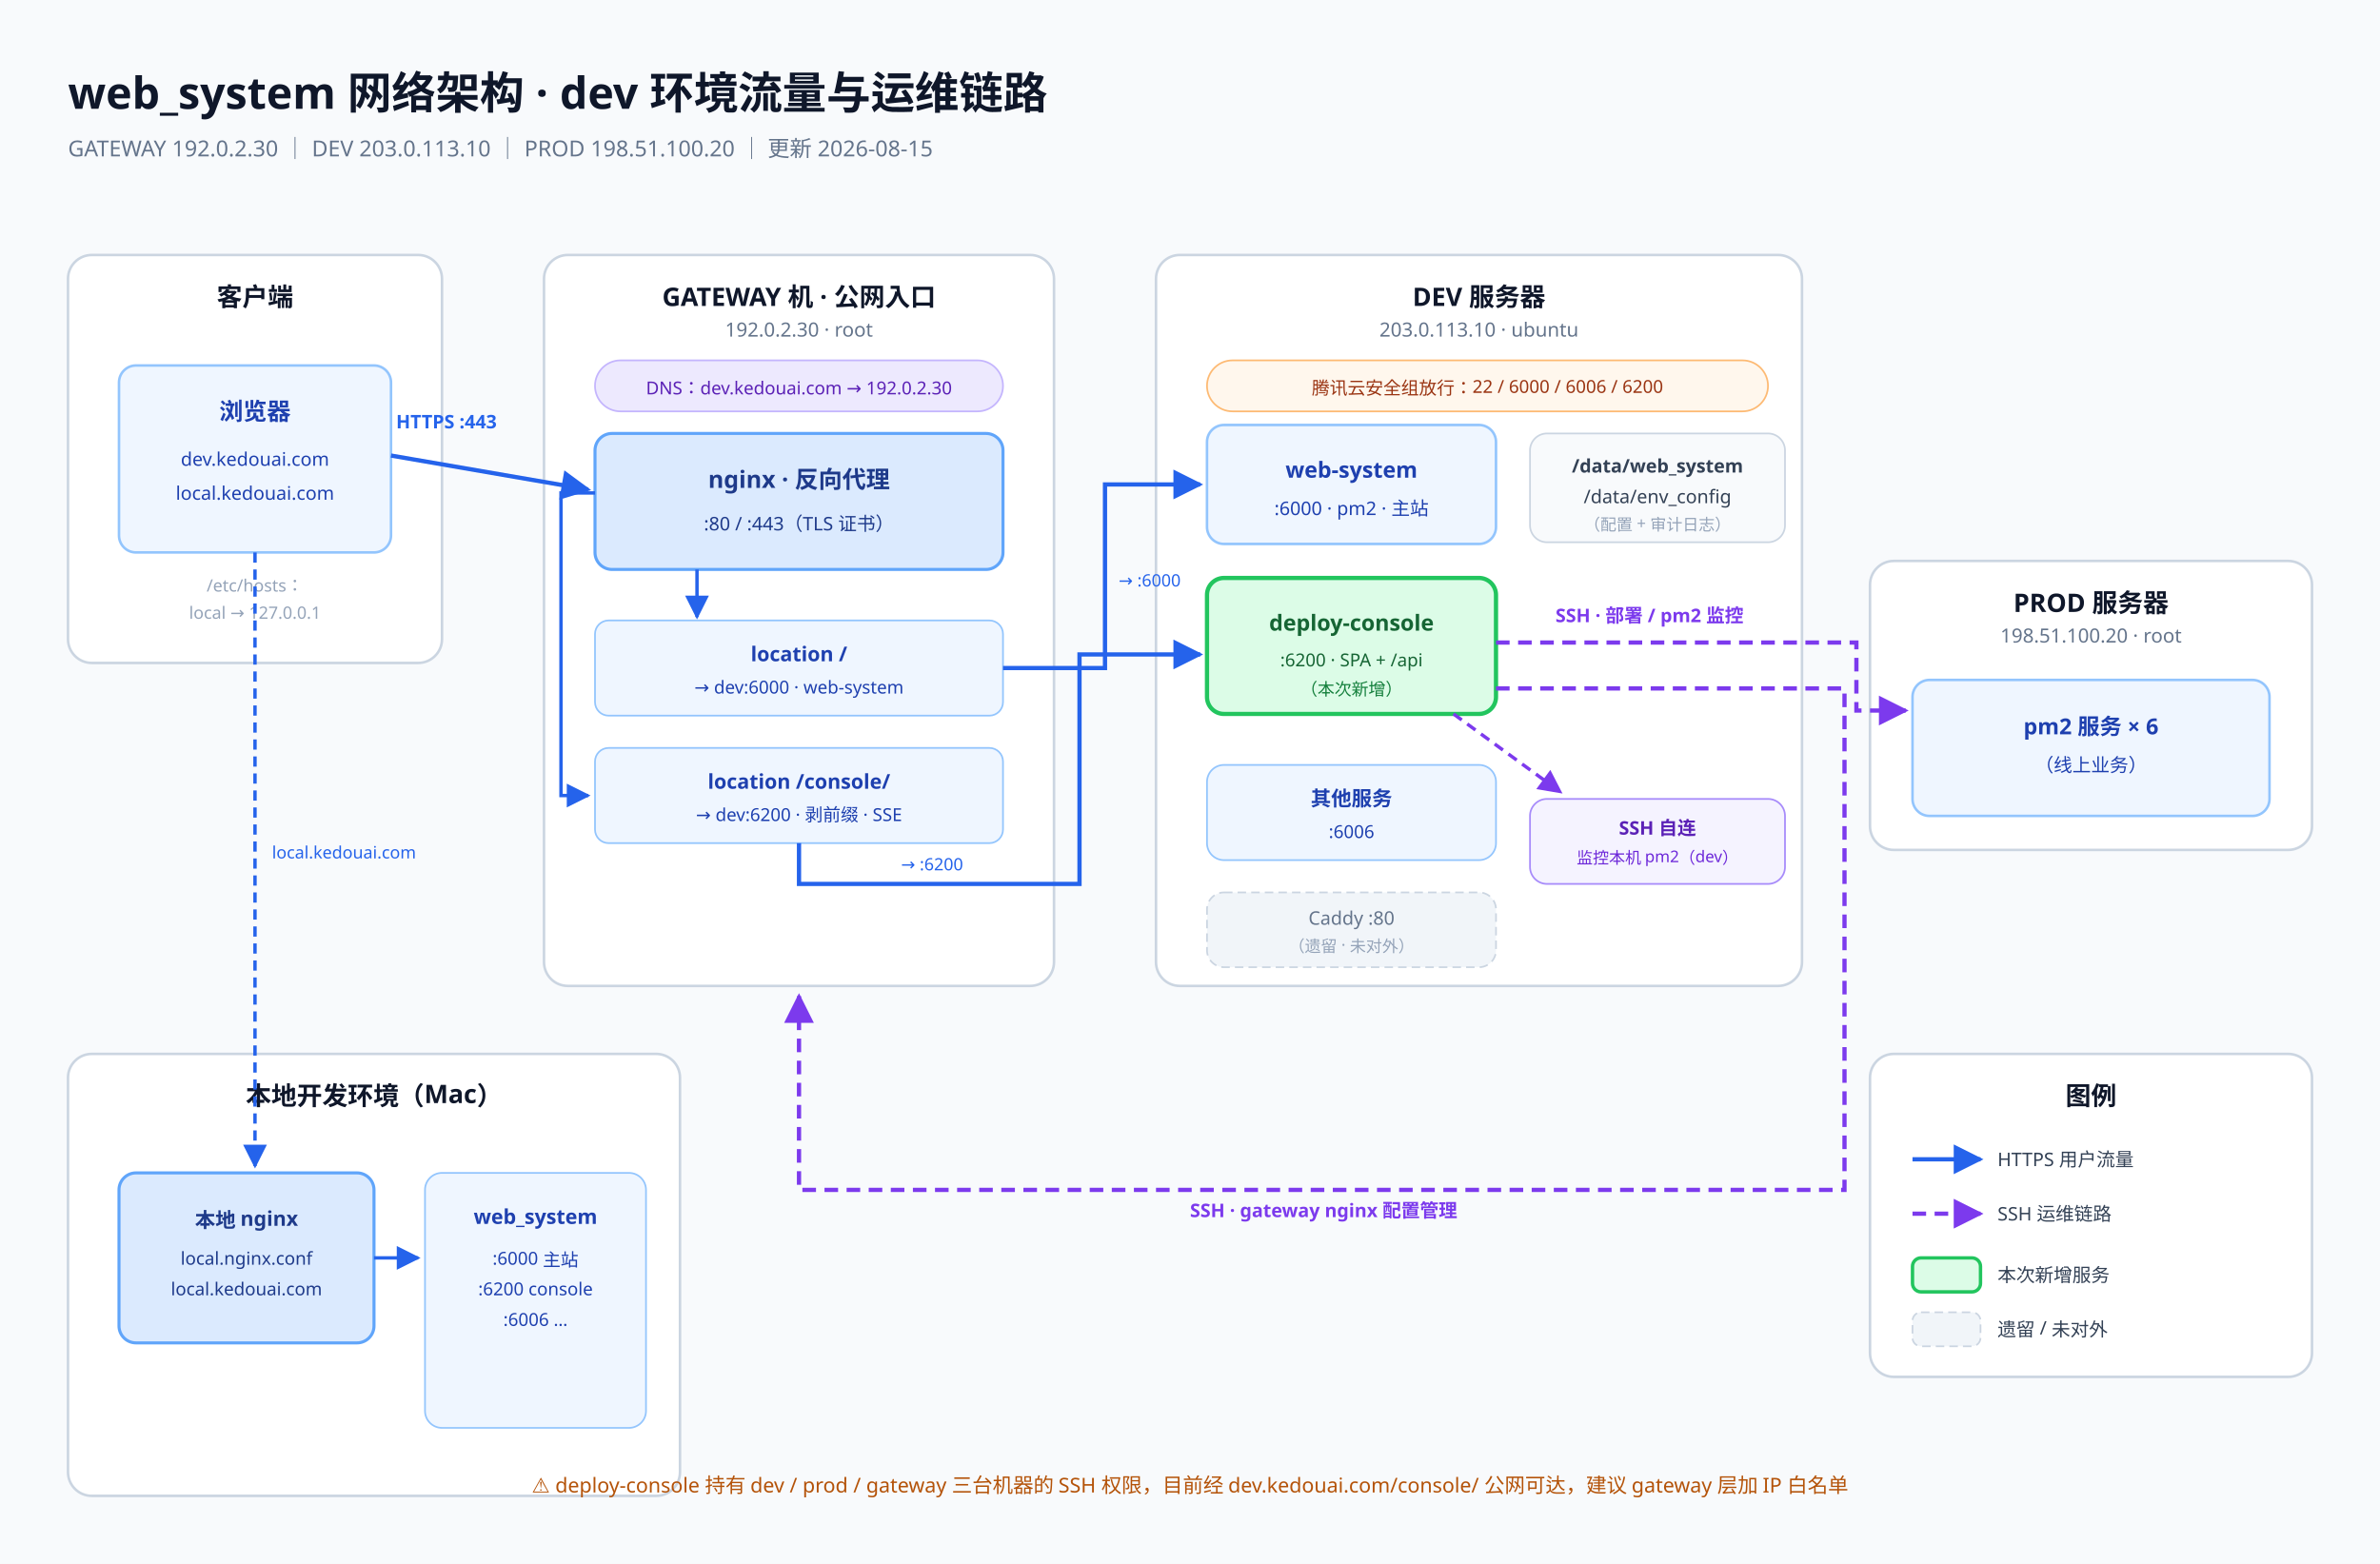
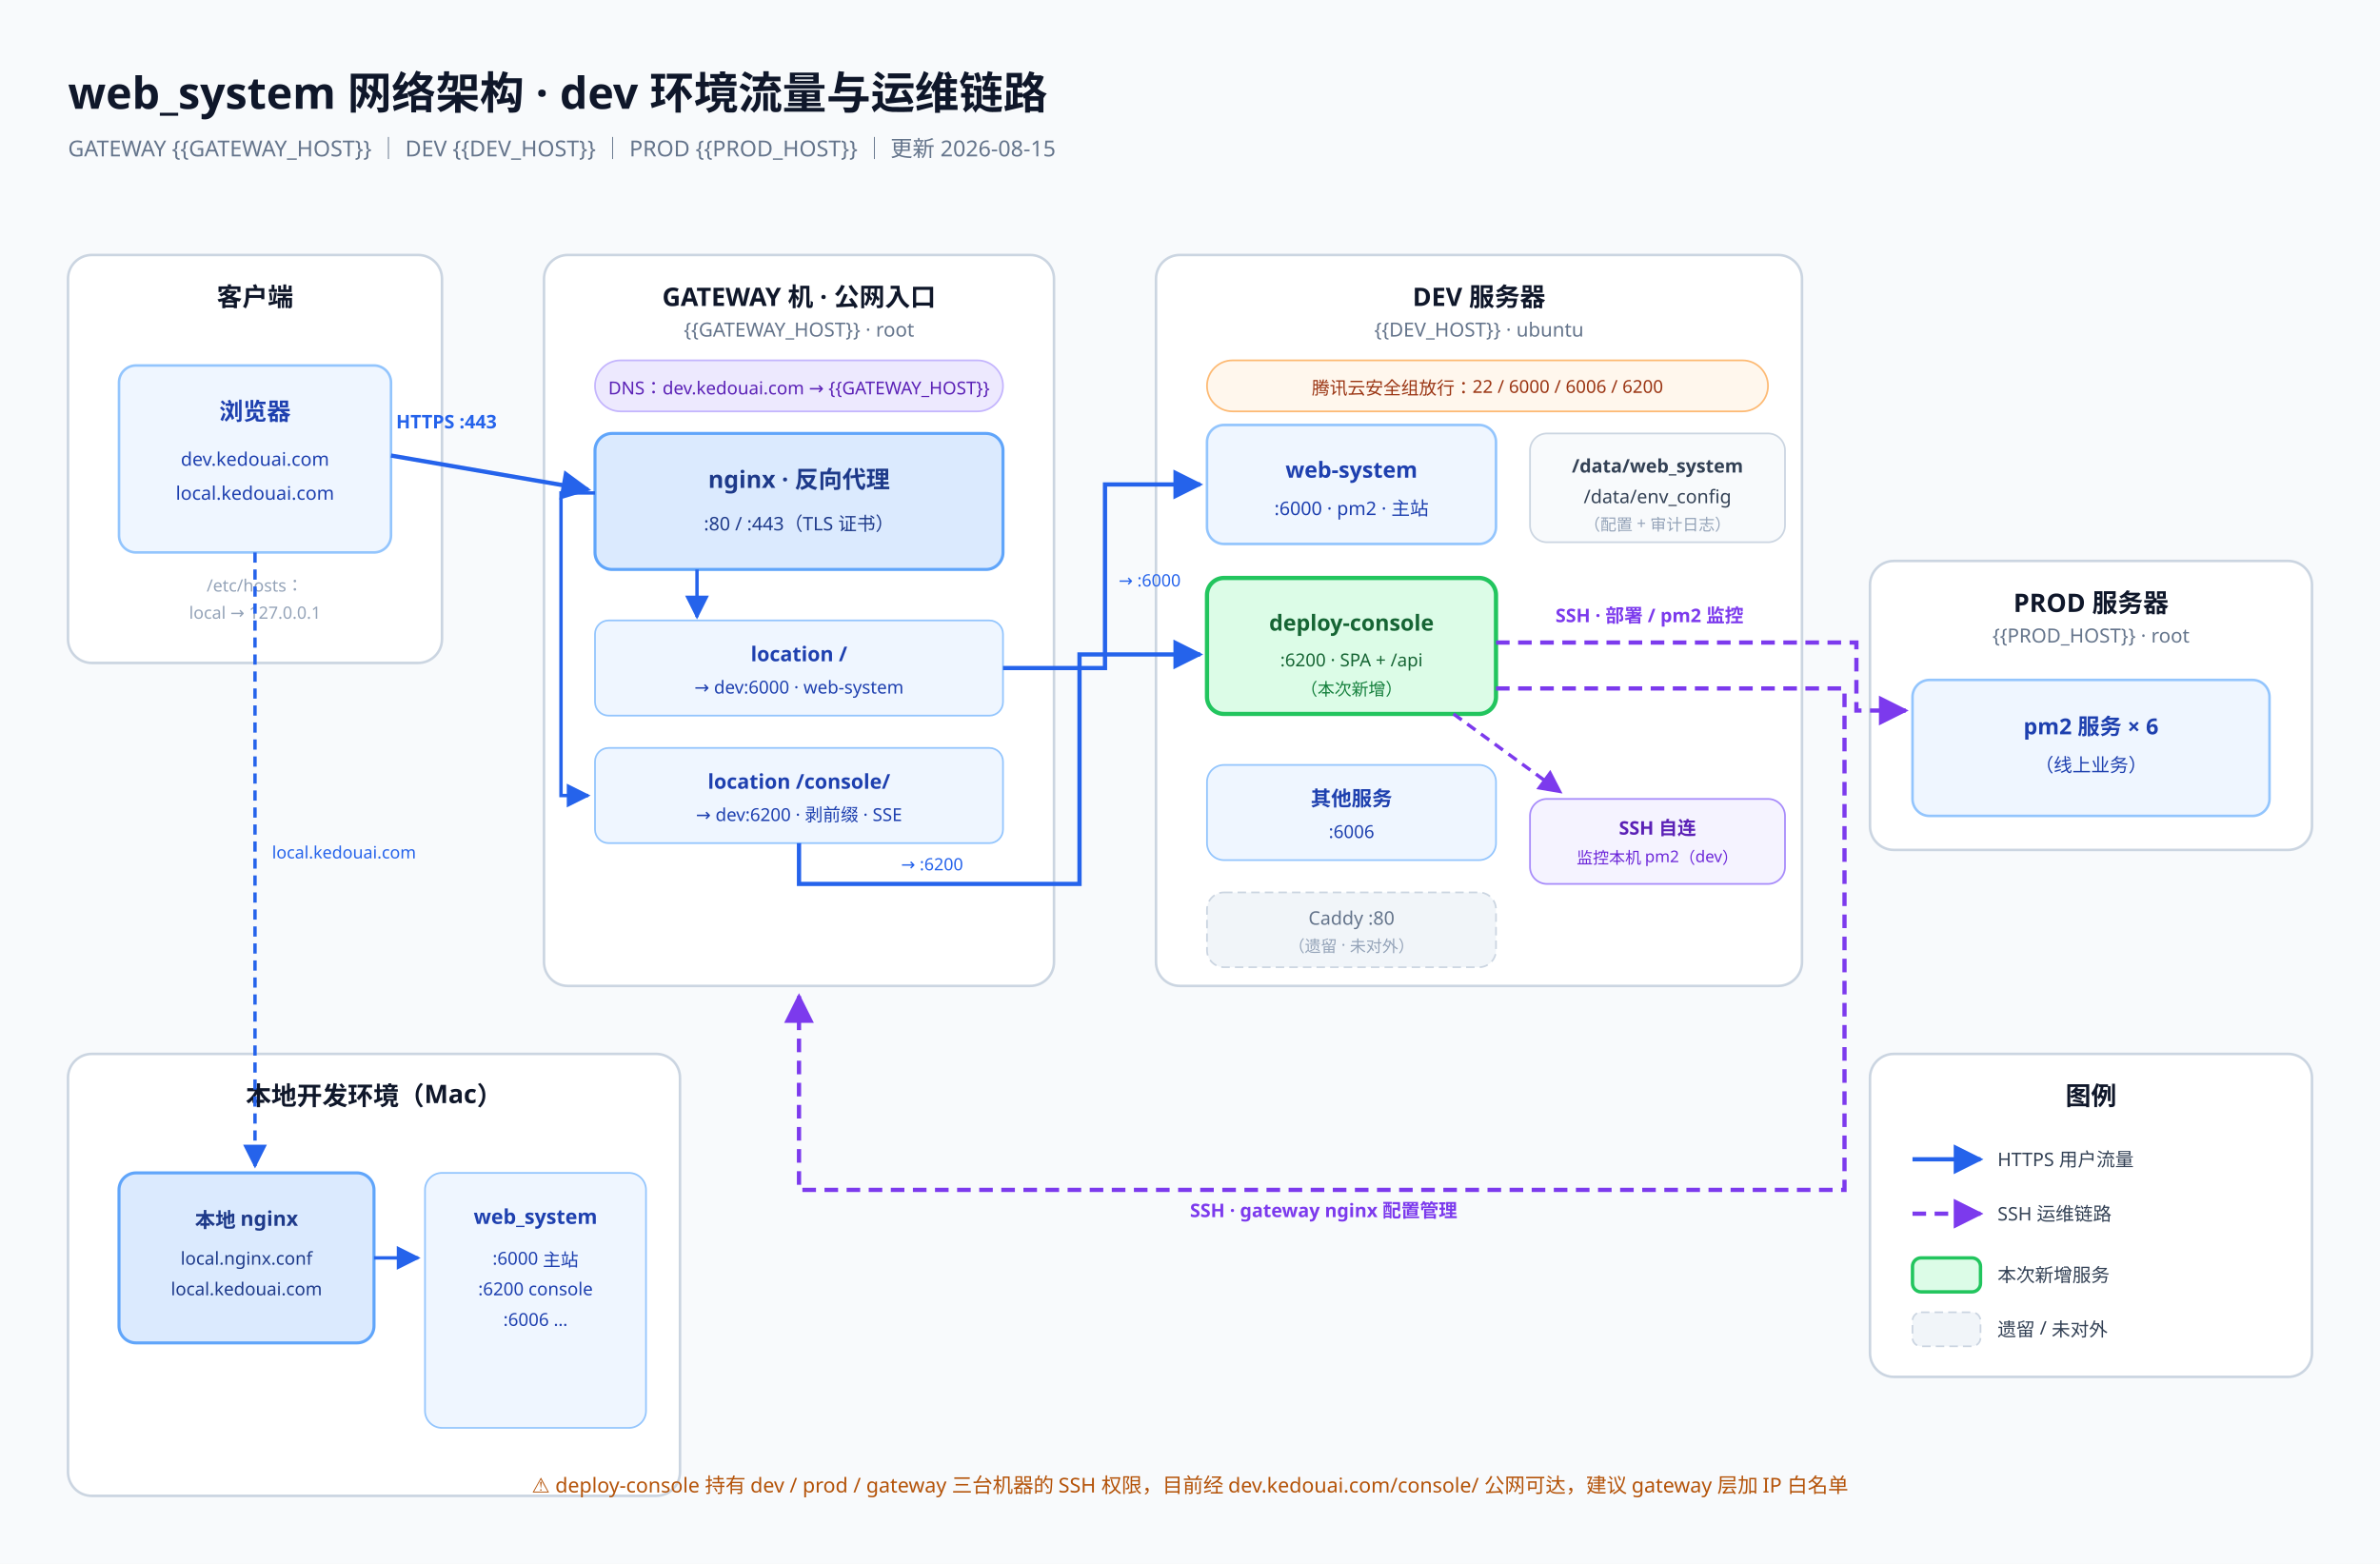
<svg xmlns="http://www.w3.org/2000/svg" viewBox="0 0 1400 920" font-family="PingFang SC, Hiragino Sans GB, Microsoft YaHei, sans-serif">
  <defs>
    <marker id="arrowBlue" viewBox="0 0 10 10" refX="9" refY="5" markerWidth="7" markerHeight="7" orient="auto-start-reverse">
      <path d="M0,0 L10,5 L0,10 z" fill="#2563eb" />
    </marker>
    <marker id="arrowPurple" viewBox="0 0 10 10" refX="9" refY="5" markerWidth="7" markerHeight="7" orient="auto-start-reverse">
      <path d="M0,0 L10,5 L0,10 z" fill="#7c3aed" />
    </marker>
  </defs>
  <rect x="0" y="0" width="1400" height="920" fill="#f8fafc" />
  <text x="40" y="64" font-size="26" font-weight="700" fill="#0f172a">web_system 网络架构 · dev 环境流量与运维链路</text>
-   <text x="40" y="92" font-size="13" fill="#64748b">GATEWAY 192.0.2.30 ｜ DEV 203.0.113.10 ｜ PROD 198.51.100.20 ｜ 更新 2026-08-15</text>
+   <text x="40" y="92" font-size="13" fill="#64748b">GATEWAY {{GATEWAY_HOST}} ｜ DEV {{DEV_HOST}} ｜ PROD {{PROD_HOST}} ｜ 更新 2026-08-15</text>
  <rect x="40" y="150" width="220" height="240" rx="14" fill="#ffffff" stroke="#cbd5e1" stroke-width="1.5" />
  <text x="150" y="180" text-anchor="middle" font-size="15" font-weight="700" fill="#0f172a">客户端</text>
  <rect x="70" y="215" width="160" height="110" rx="10" fill="#eff6ff" stroke="#93c5fd" stroke-width="1.5" />
  <text x="150" y="247" text-anchor="middle" font-size="14" font-weight="700" fill="#1e40af">浏览器</text>
  <text x="150" y="274" text-anchor="middle" font-size="11" fill="#1e40af">dev.kedouai.com</text>
  <text x="150" y="294" text-anchor="middle" font-size="11" fill="#1e40af">local.kedouai.com</text>
  <text x="150" y="348" text-anchor="middle" font-size="10" fill="#94a3b8">/etc/hosts：</text>
  <text x="150" y="364" text-anchor="middle" font-size="10" fill="#94a3b8">local → 127.0.0.1</text>
  <rect x="320" y="150" width="300" height="430" rx="14" fill="#ffffff" stroke="#cbd5e1" stroke-width="1.5" />
  <text x="470" y="180" text-anchor="middle" font-size="15" font-weight="700" fill="#0f172a">GATEWAY 机 · 公网入口</text>
-   <text x="470" y="198" text-anchor="middle" font-size="11.5" fill="#64748b">192.0.2.30 · root</text>
+   <text x="470" y="198" text-anchor="middle" font-size="11.5" fill="#64748b">{{GATEWAY_HOST}} · root</text>
  <rect x="350" y="212" width="240" height="30" rx="15" fill="#ede9fe" stroke="#c4b5fd" />
-   <text x="470" y="232" text-anchor="middle" font-size="10.5" fill="#5b21b6">DNS：dev.kedouai.com → 192.0.2.30</text>
+   <text x="470" y="232" text-anchor="middle" font-size="10.5" fill="#5b21b6">DNS：dev.kedouai.com → {{GATEWAY_HOST}}</text>
  <rect x="350" y="255" width="240" height="80" rx="10" fill="#dbeafe" stroke="#60a5fa" stroke-width="1.8" />
  <text x="470" y="287" text-anchor="middle" font-size="14" font-weight="700" fill="#1e3a8a">nginx · 反向代理</text>
  <text x="470" y="312" text-anchor="middle" font-size="11" fill="#1e3a8a">:80 / :443（TLS 证书）</text>
  <rect x="350" y="365" width="240" height="56" rx="8" fill="#eff6ff" stroke="#93c5fd" />
  <text x="470" y="389" text-anchor="middle" font-size="12" font-weight="700" fill="#1e40af">location /</text>
  <text x="470" y="408" text-anchor="middle" font-size="10.5" fill="#1e40af">→ dev:6000 · web-system</text>
  <rect x="350" y="440" width="240" height="56" rx="8" fill="#eff6ff" stroke="#93c5fd" />
  <text x="470" y="464" text-anchor="middle" font-size="12" font-weight="700" fill="#1e40af">location /console/</text>
  <text x="470" y="483" text-anchor="middle" font-size="10.5" fill="#1e40af">→ dev:6200 · 剥前缀 · SSE</text>
  <path d="M410,335 V363" fill="none" stroke="#2563eb" stroke-width="2" marker-end="url(#arrowBlue)" />
  <path d="M350,290 H330 V468 H346" fill="none" stroke="#2563eb" stroke-width="2" marker-end="url(#arrowBlue)" />
  <rect x="680" y="150" width="380" height="430" rx="14" fill="#ffffff" stroke="#cbd5e1" stroke-width="1.5" />
  <text x="870" y="180" text-anchor="middle" font-size="15" font-weight="700" fill="#0f172a">DEV 服务器</text>
-   <text x="870" y="198" text-anchor="middle" font-size="11.5" fill="#64748b">203.0.113.10 · ubuntu</text>
+   <text x="870" y="198" text-anchor="middle" font-size="11.5" fill="#64748b">{{DEV_HOST}} · ubuntu</text>
  <rect x="710" y="212" width="330" height="30" rx="15" fill="#fff7ed" stroke="#fdba74" />
  <text x="875" y="232" text-anchor="middle" font-size="10.5" fill="#9a3412">腾讯云安全组放行：22 / 6000 / 6006 / 6200</text>
  <rect x="710" y="250" width="170" height="70" rx="10" fill="#eff6ff" stroke="#93c5fd" stroke-width="1.5" />
  <text x="795" y="281" text-anchor="middle" font-size="13" font-weight="700" fill="#1e40af">web-system</text>
  <text x="795" y="303" text-anchor="middle" font-size="11" fill="#1e40af">:6000 · pm2 · 主站</text>
  <rect x="710" y="340" width="170" height="80" rx="10" fill="#dcfce7" stroke="#22c55e" stroke-width="2.5" />
  <text x="795" y="371" text-anchor="middle" font-size="13" font-weight="700" fill="#166534">deploy-console</text>
  <text x="795" y="392" text-anchor="middle" font-size="10.5" fill="#166534">:6200 · SPA + /api</text>
  <text x="795" y="409" text-anchor="middle" font-size="10" fill="#15803d">（本次新增）</text>
  <rect x="710" y="450" width="170" height="56" rx="10" fill="#eff6ff" stroke="#93c5fd" />
  <text x="795" y="474" text-anchor="middle" font-size="12" font-weight="700" fill="#1e40af">其他服务</text>
  <text x="795" y="493" text-anchor="middle" font-size="10.5" fill="#1e40af">:6006</text>
  <rect x="710" y="525" width="170" height="44" rx="10" fill="#f1f5f9" stroke="#cbd5e1" stroke-dasharray="5 3" />
  <text x="795" y="544" text-anchor="middle" font-size="11" fill="#64748b">Caddy :80</text>
  <text x="795" y="560" text-anchor="middle" font-size="9.5" fill="#94a3b8">（遗留 · 未对外）</text>
  <rect x="900" y="255" width="150" height="64" rx="10" fill="#f8fafc" stroke="#cbd5e1" />
  <text x="975" y="278" text-anchor="middle" font-size="11" font-weight="600" fill="#334155">/data/web_system</text>
  <text x="975" y="296" text-anchor="middle" font-size="11" fill="#334155">/data/env_config</text>
  <text x="975" y="312" text-anchor="middle" font-size="9.5" fill="#94a3b8">（配置 + 审计日志）</text>
  <rect x="900" y="470" width="150" height="50" rx="10" fill="#f5f3ff" stroke="#a78bfa" />
  <text x="975" y="491" text-anchor="middle" font-size="11" font-weight="700" fill="#5b21b6">SSH 自连</text>
  <text x="975" y="508" text-anchor="middle" font-size="9.5" fill="#6d28d9">监控本机 pm2（dev）</text>
  <rect x="1100" y="330" width="260" height="170" rx="14" fill="#ffffff" stroke="#cbd5e1" stroke-width="1.5" />
  <text x="1230" y="360" text-anchor="middle" font-size="15" font-weight="700" fill="#0f172a">PROD 服务器</text>
-   <text x="1230" y="378" text-anchor="middle" font-size="11.5" fill="#64748b">198.51.100.20 · root</text>
+   <text x="1230" y="378" text-anchor="middle" font-size="11.5" fill="#64748b">{{PROD_HOST}} · root</text>
  <rect x="1125" y="400" width="210" height="80" rx="10" fill="#eff6ff" stroke="#93c5fd" stroke-width="1.5" />
  <text x="1230" y="432" text-anchor="middle" font-size="13" font-weight="700" fill="#1e40af">pm2 服务 × 6</text>
  <text x="1230" y="454" text-anchor="middle" font-size="11" fill="#1e40af">（线上业务）</text>
  <rect x="40" y="620" width="360" height="260" rx="14" fill="#ffffff" stroke="#cbd5e1" stroke-width="1.5" />
  <text x="220" y="650" text-anchor="middle" font-size="15" font-weight="700" fill="#0f172a">本地开发环境（Mac）</text>
  <rect x="70" y="690" width="150" height="100" rx="10" fill="#dbeafe" stroke="#60a5fa" stroke-width="1.8" />
  <text x="145" y="722" text-anchor="middle" font-size="12" font-weight="700" fill="#1e3a8a">本地 nginx</text>
  <text x="145" y="744" text-anchor="middle" font-size="10.5" fill="#1e3a8a">local.nginx.conf</text>
  <text x="145" y="762" text-anchor="middle" font-size="10.5" fill="#1e3a8a">local.kedouai.com</text>
  <rect x="250" y="690" width="130" height="150" rx="10" fill="#eff6ff" stroke="#93c5fd" />
  <text x="315" y="720" text-anchor="middle" font-size="12" font-weight="700" fill="#1e40af">web_system</text>
  <text x="315" y="744" text-anchor="middle" font-size="10.5" fill="#1e40af">:6000 主站</text>
  <text x="315" y="762" text-anchor="middle" font-size="10.5" fill="#1e40af">:6200 console</text>
  <text x="315" y="780" text-anchor="middle" font-size="10.5" fill="#1e40af">:6006 …</text>
  <path d="M220,740 H246" fill="none" stroke="#2563eb" stroke-width="2" marker-end="url(#arrowBlue)" />
  <rect x="1100" y="620" width="260" height="190" rx="14" fill="#ffffff" stroke="#cbd5e1" stroke-width="1.5" />
  <text x="1230" y="650" text-anchor="middle" font-size="15" font-weight="700" fill="#0f172a">图例</text>
  <line x1="1125" y1="682" x2="1165" y2="682" stroke="#2563eb" stroke-width="2.5" marker-end="url(#arrowBlue)" />
  <text x="1175" y="686" font-size="11" fill="#334155">HTTPS 用户流量</text>
  <line x1="1125" y1="714" x2="1165" y2="714" stroke="#7c3aed" stroke-width="2.5" stroke-dasharray="8 5" marker-end="url(#arrowPurple)" />
  <text x="1175" y="718" font-size="11" fill="#334155">SSH 运维链路</text>
  <rect x="1125" y="740" width="40" height="20" rx="5" fill="#dcfce7" stroke="#22c55e" stroke-width="2" />
  <text x="1175" y="754" font-size="11" fill="#334155">本次新增服务</text>
  <rect x="1125" y="772" width="40" height="20" rx="5" fill="#f1f5f9" stroke="#cbd5e1" stroke-dasharray="5 3" />
  <text x="1175" y="786" font-size="11" fill="#334155">遗留 / 未对外</text>
  <path d="M230,268 L346,288" fill="none" stroke="#2563eb" stroke-width="2.5" marker-end="url(#arrowBlue)" />
  <text x="233" y="252" font-size="11" font-weight="600" fill="#2563eb">HTTPS :443</text>
  <path d="M590,393 H650 V285 H706" fill="none" stroke="#2563eb" stroke-width="2.5" marker-end="url(#arrowBlue)" />
  <text x="658" y="345" font-size="10" fill="#2563eb">→ :6000</text>
  <path d="M470,496 V520 H635 V385 H706" fill="none" stroke="#2563eb" stroke-width="2.5" marker-end="url(#arrowBlue)" />
  <text x="530" y="512" font-size="10" fill="#2563eb">→ :6200</text>
  <path d="M150,325 V686" fill="none" stroke="#2563eb" stroke-width="2" stroke-dasharray="6 4" marker-end="url(#arrowBlue)" />
  <text x="160" y="505" font-size="10" fill="#2563eb">local.kedouai.com</text>
  <path d="M880,378 H1092 V418 H1121" fill="none" stroke="#7c3aed" stroke-width="2.5" stroke-dasharray="8 5" marker-end="url(#arrowPurple)" />
  <text x="915" y="366" font-size="11" font-weight="600" fill="#7c3aed">SSH · 部署 / pm2 监控</text>
  <path d="M880,405 H1085 V700 H470 V586" fill="none" stroke="#7c3aed" stroke-width="2.5" stroke-dasharray="8 5" marker-end="url(#arrowPurple)" />
  <text x="700" y="716" font-size="11" font-weight="600" fill="#7c3aed">SSH · gateway nginx 配置管理</text>
  <path d="M855,420 L918,466" fill="none" stroke="#7c3aed" stroke-width="2" stroke-dasharray="6 4" marker-end="url(#arrowPurple)" />
  <text x="700" y="878" text-anchor="middle" font-size="12" fill="#b45309">⚠ deploy-console 持有 dev / prod / gateway 三台机器的 SSH 权限，目前经 dev.kedouai.com/console/ 公网可达，建议 gateway 层加 IP 白名单</text>
</svg>
